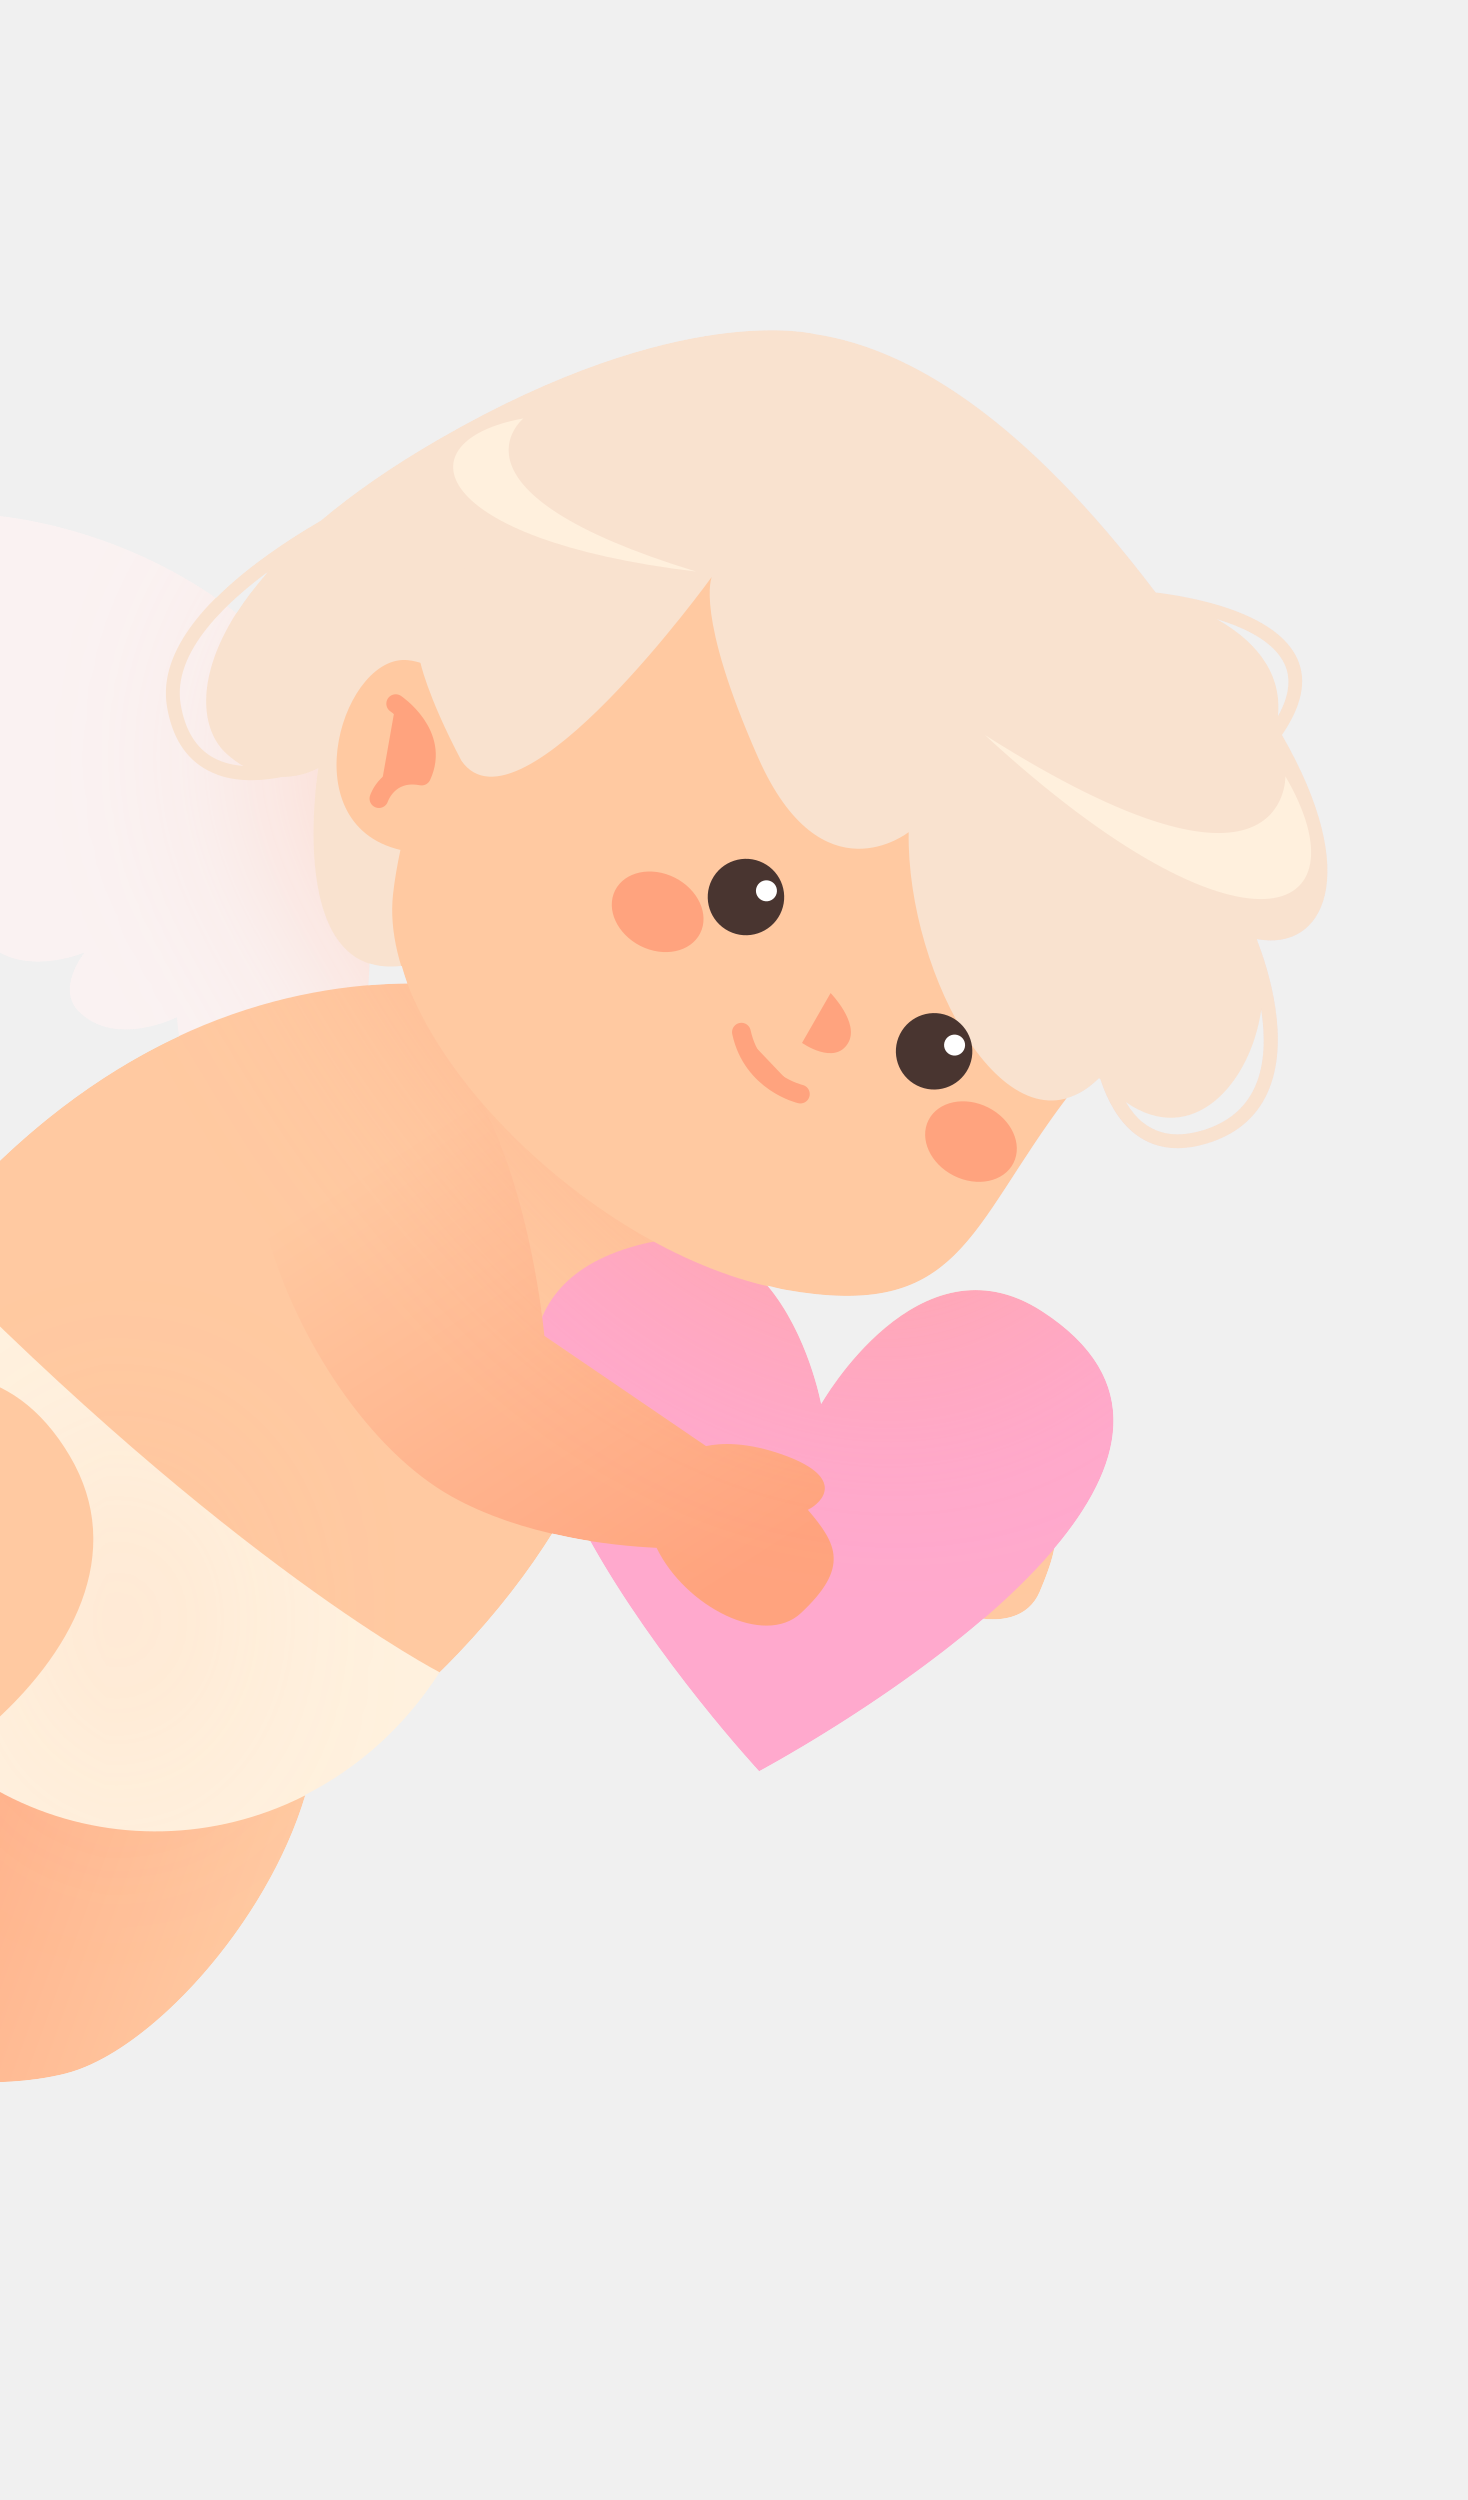
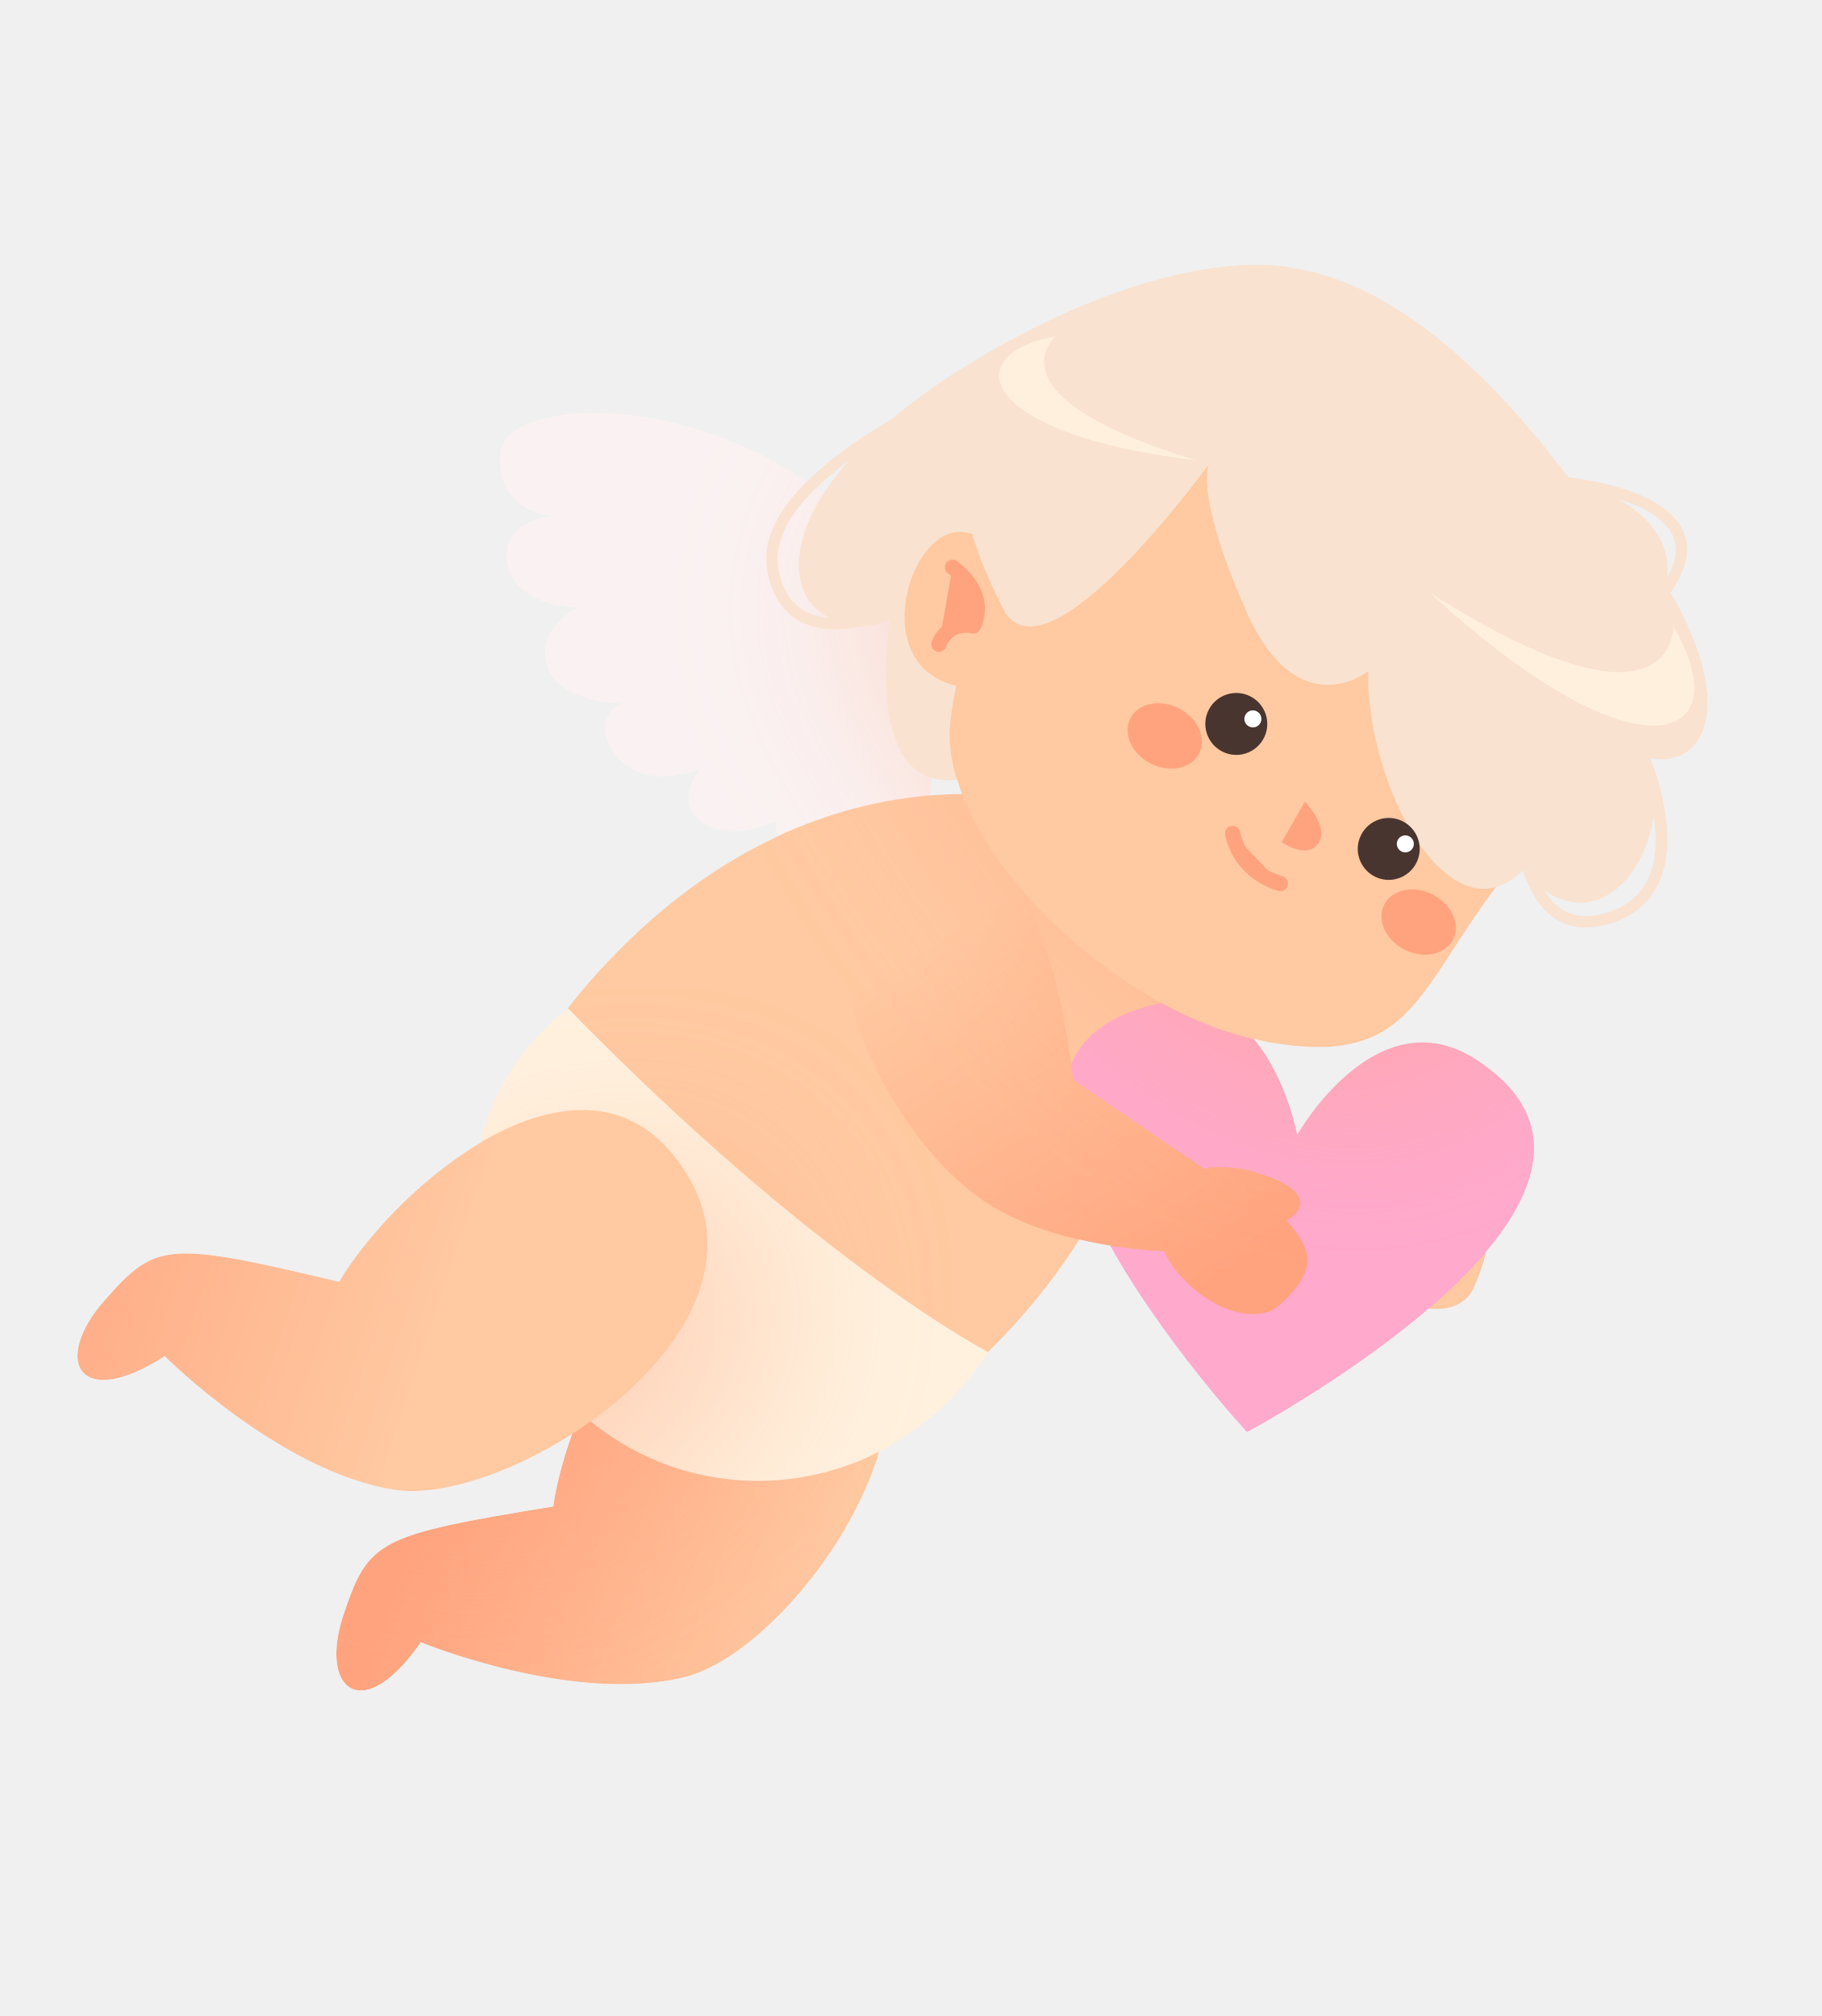
- <svg xmlns="http://www.w3.org/2000/svg" width="128" height="218" viewBox="0 0 128 218" fill="none">
-   <mask id="mask0_1981_1635" style="mask-type:luminance" maskUnits="userSpaceOnUse" x="-60" y="28" width="176" height="155">
-     <path d="M-31.502 138.257C-28.51 133.256 -22.7 127.096 -16.295 123.304C-15.082 117.923 -12.013 112.886 -6.902 108.807L-6.894 108.809C-5.587 107.131 -4.144 105.428 -2.503 103.707C3.566 97.332 9.723 93.096 15.623 90.347C15.431 89.424 15.436 88.708 15.436 88.708C15.436 88.708 10.096 91.415 6.883 88.225C4.831 86.193 7.329 83.083 7.329 83.083C7.329 83.083 1.491 85.537 -1.623 81.721C-4.736 77.905 -1.275 75.998 -1.275 75.998C-1.275 75.998 -7.852 76.004 -9.122 71.911C-10.391 67.819 -5.815 65.689 -5.815 65.689C-5.815 65.689 -12.417 65.74 -13.369 61.072C-14.321 56.405 -8.714 55.793 -8.714 55.793C-8.714 55.793 -14.571 55.515 -14.191 49.15C-13.842 43.273 4.594 42.295 18.837 52.141C21.527 49.455 24.985 47.13 27.985 45.392C30.729 43.08 34.11 40.691 38.289 38.281C59.358 26.124 71.015 29.12 71.015 29.12C79.478 30.378 89.431 36.672 100.775 51.661C104.098 52.066 111.335 53.398 113.153 57.48C113.998 59.385 113.49 61.616 111.786 64.087C118.865 76.387 115.426 82.997 109.598 81.885C109.616 81.937 109.623 81.994 109.64 82.046C110.595 84.526 112.592 90.771 110.522 95.307C109.531 97.491 107.74 98.976 105.186 99.731C103.466 100.244 101.918 100.255 100.577 99.769C99.999 99.56 99.464 99.257 98.961 98.866C97.531 97.749 96.582 96.006 95.958 94.118C95.919 94.077 95.884 94.046 95.837 94.002C94.911 94.929 93.965 95.485 93.012 95.757C84.365 107.22 83.781 115.2 68.444 112.46C67.941 112.368 67.432 112.22 66.919 112.107C70.478 116.348 71.601 122.422 71.601 122.422C71.601 122.422 80.101 107.382 90.837 114.323C100.104 120.305 97.872 127.997 91.926 135.034C91.739 136.028 91.343 137.22 90.67 138.802C89.834 140.76 87.937 141.408 85.747 141.16C76.924 148.744 66.191 154.456 66.191 154.456C66.191 154.456 57.319 144.876 51.466 134.382C50.409 134.217 49.286 133.983 48.153 133.727C46 137.161 43.331 140.644 40.01 144.146C39.452 144.734 38.898 145.286 38.346 145.831C35.245 150.657 31.164 154.201 26.631 156.509C23.306 167.72 13.05 179.008 5.689 180.828C-6.384 183.82 -22.715 177.078 -22.715 177.078C-29.038 186.185 -33.733 182.123 -31.024 174.068C-28.318 166.021 -27.252 165.535 -8.47 162.449C-8.123 160.113 -7.43 157.422 -6.426 154.652C-13.12 158.939 -20.633 161.403 -25.49 160.67C-37.788 158.794 -50.269 146.29 -50.269 146.29C-59.607 152.262 -62.381 146.707 -56.79 140.323C-51.196 133.93 -50.02 133.893 -31.505 138.265L-31.502 138.257ZM35.522 85.758C35.328 85.242 35.192 84.739 35.032 84.227C33.959 84.356 33.027 84.273 32.223 84.009C32.201 84.673 32.163 85.304 32.123 85.916C33.292 85.822 34.42 85.767 35.514 85.755L35.522 85.758ZM19.832 52.856C20.097 53.052 20.353 53.272 20.615 53.475C21.339 52.33 22.261 51.138 23.336 49.902C22.094 50.823 20.898 51.816 19.832 52.856ZM112.038 57.976C111.173 56.027 108.698 54.786 106.131 54.001C108.988 55.617 111.854 58.309 111.434 62.452C112.388 60.745 112.597 59.241 112.038 57.976ZM99.707 97.91C101.057 98.971 102.74 99.19 104.844 98.572C107.032 97.921 108.572 96.653 109.411 94.814C110.333 92.795 110.329 90.324 109.98 88.054C109.019 94.617 103.934 100.131 98.165 96.098C98.59 96.806 99.09 97.432 99.696 97.915L99.707 97.91Z" fill="white" />
+ <svg xmlns="http://www.w3.org/2000/svg" width="196" height="217" viewBox="0 0 196 217" fill="none">
+   <mask id="mask0_1981_1635" style="mask-type:luminance" maskUnits="userSpaceOnUse" x="8" y="28" width="176" height="154">
+     <path d="M36.498 137.96C39.49 132.959 45.3 126.799 51.705 123.007C52.919 117.625 55.987 112.588 61.098 108.509L61.106 108.512C62.413 106.833 63.856 105.13 65.497 103.409C71.566 97.034 77.723 92.798 83.623 90.049C83.431 89.126 83.436 88.41 83.436 88.41C83.436 88.41 78.096 91.117 74.883 87.928C72.831 85.895 75.329 82.785 75.329 82.785C75.329 82.785 69.491 85.239 66.377 81.423C63.264 77.607 66.725 75.7 66.725 75.7C66.725 75.7 60.148 75.706 58.878 71.613C57.609 67.521 62.185 65.391 62.185 65.391C62.185 65.391 55.583 65.442 54.631 60.775C53.679 56.107 59.286 55.495 59.286 55.495C59.286 55.495 53.429 55.217 53.809 48.852C54.158 42.975 72.594 41.998 86.837 51.843C89.527 49.158 92.985 46.832 95.984 45.094C98.729 42.782 102.11 40.393 106.289 37.983C127.358 25.826 139.015 28.822 139.015 28.822C147.477 30.08 157.431 36.374 168.775 51.364C172.098 51.768 179.335 53.1 181.153 57.182C181.998 59.087 181.49 61.319 179.786 63.789C186.865 76.089 183.426 82.699 177.598 81.588C177.616 81.639 177.623 81.696 177.64 81.748C178.595 84.228 180.592 90.473 178.522 95.009C177.531 97.193 175.74 98.678 173.186 99.434C171.466 99.946 169.918 99.957 168.577 99.472C167.999 99.262 167.464 98.959 166.961 98.568C165.531 97.451 164.582 95.708 163.958 93.82C163.919 93.779 163.884 93.748 163.837 93.704C162.911 94.631 161.965 95.187 161.012 95.46C152.365 106.922 151.781 114.902 136.444 112.162C135.941 112.071 135.432 111.922 134.919 111.809C138.478 116.05 139.601 122.124 139.601 122.124C139.601 122.124 148.101 107.085 158.837 114.025C168.104 120.007 165.872 127.699 159.926 134.736C159.738 135.731 159.343 136.922 158.67 138.504C157.834 140.463 155.937 141.111 153.747 140.862C144.924 148.446 134.191 154.158 134.191 154.158C134.191 154.158 125.319 144.578 119.466 134.084C118.409 133.919 117.286 133.685 116.153 133.429C114 136.863 111.331 140.346 108.01 143.848C107.452 144.436 106.897 144.989 106.346 145.534C103.245 150.359 99.164 153.903 94.631 156.212C91.306 167.422 81.05 178.71 73.689 180.53C61.615 183.522 45.285 176.78 45.285 176.78C38.962 185.888 34.267 181.825 36.976 173.77C39.682 165.723 40.748 165.237 59.53 162.151C59.877 159.815 60.57 157.124 61.574 154.354C54.88 158.641 47.367 161.105 42.51 160.372C30.212 158.496 17.731 145.992 17.731 145.992C8.393 151.964 5.619 146.409 11.21 140.025C16.805 133.632 17.98 133.595 36.495 137.968L36.498 137.96ZM103.522 85.46C103.327 84.945 103.192 84.441 103.032 83.929C101.959 84.058 101.027 83.975 100.223 83.711C100.201 84.375 100.163 85.006 100.123 85.618C101.292 85.524 102.42 85.469 103.514 85.457L103.522 85.46ZM87.832 52.558C88.097 52.754 88.353 52.974 88.615 53.178C89.339 52.032 90.261 50.84 91.336 49.604C90.094 50.526 88.898 51.518 87.832 52.558ZM180.038 57.678C179.173 55.73 176.698 54.488 174.131 53.703C176.988 55.319 179.854 58.011 179.434 62.154C180.388 60.447 180.597 58.943 180.038 57.678ZM167.707 97.612C169.057 98.674 170.74 98.892 172.844 98.274C175.032 97.623 176.572 96.355 177.411 94.516C178.333 92.498 178.329 90.026 177.98 87.756C177.019 94.319 171.934 99.834 166.165 95.8C166.59 96.508 167.09 97.134 167.696 97.617L167.707 97.612Z" fill="white" />
  </mask>
  <g mask="url(#mask0_1981_1635)">
-     <path d="M31.234 93.032C31.234 93.032 36.773 67.439 22.272 54.793C7.772 42.148 -13.817 42.801 -14.197 49.166C-14.577 55.531 -8.72 55.809 -8.72 55.809C-8.72 55.809 -14.319 56.424 -13.375 61.089C-12.431 65.754 -5.82 65.705 -5.82 65.705C-5.82 65.705 -10.397 67.835 -9.128 71.927C-7.858 76.02 -1.281 76.014 -1.281 76.014C-1.281 76.014 -4.742 77.921 -1.628 81.737C1.485 85.553 7.323 83.1 7.323 83.1C7.323 83.1 4.825 86.209 6.877 88.242C10.101 91.426 15.43 88.724 15.43 88.724C15.43 88.724 15.39 94.15 19.615 94.645C23.841 95.14 25.317 93.523 25.317 93.523L31.217 93.054L31.234 93.032Z" fill="#FAF2F2" />
-     <path d="M-22.712 177.07C-22.712 177.07 -6.382 183.812 5.691 180.82C17.764 177.828 37.688 149.353 21.88 137.56C6.071 125.767 -6.581 149.537 -8.47 162.449C-27.249 165.527 -28.318 166.021 -31.024 174.068C-33.73 182.115 -29.035 186.177 -22.715 177.078L-22.712 177.07Z" fill="url(#paint0_linear_1981_1635)" />
-     <path d="M39.994 97.105C53.806 90.665 63.443 120.248 63.443 120.248L79.341 126.452C80.435 125.94 82.676 125.244 86.334 125.725C91.767 126.448 90.379 128.925 89.234 129.881C92.422 132.235 92.934 133.455 90.665 138.791C88.692 143.435 80.752 140.758 77.103 136.067C73.149 136.778 65.492 137.683 58.706 135.706C42.958 131.118 25.491 103.848 39.989 97.094L39.994 97.105Z" fill="#FFC9A1" />
-     <path d="M35.779 85.751C46.72 85.682 55.555 94.086 56.029 105.011C56.483 115.493 53.653 129.798 40.005 144.135C37.248 147.032 34.522 149.441 31.84 151.431C4.689 171.602 -28.164 140.348 -9.376 112.225C-7.516 109.447 -5.249 106.599 -2.492 103.702C11.148 89.362 25.283 85.818 35.782 85.743L35.779 85.751Z" fill="#FFC9A1" />
-     <path d="M38.346 145.831C38.346 145.831 20.122 136.469 -6.903 108.807C-20.739 119.851 -19.739 137.851 -6.895 151.031C5.952 164.204 27.776 162.274 38.346 145.831Z" fill="#FFF1DE" />
+     <path d="M99.234 92.735C99.234 92.735 104.773 67.141 90.272 54.496C75.772 41.85 54.183 42.504 53.803 48.868C53.423 55.233 59.28 55.511 59.28 55.511C59.28 55.511 53.681 56.126 54.625 60.791C55.569 65.456 62.18 65.407 62.18 65.407C62.18 65.407 57.603 67.537 58.872 71.629C60.142 75.722 66.719 75.716 66.719 75.716C66.719 75.716 63.258 77.623 66.372 81.439C69.485 85.255 75.323 82.802 75.323 82.802C75.323 82.802 72.825 85.911 74.877 87.944C78.101 91.128 83.43 88.427 83.43 88.427C83.43 88.427 83.39 93.852 87.615 94.347C91.841 94.843 93.317 93.225 93.317 93.225L99.217 92.756L99.234 92.735Z" fill="#FAF2F2" />
+     <path d="M45.288 176.772C45.288 176.772 61.618 183.514 73.691 180.522C85.764 177.53 105.688 149.055 89.879 137.262C74.071 125.469 61.419 149.24 59.53 162.151C40.751 165.229 39.682 165.723 36.976 173.77C34.27 181.817 38.965 185.879 45.285 176.78L45.288 176.772Z" fill="url(#paint0_linear_1981_1635)" />
+     <path d="M107.994 96.807C121.806 90.367 131.443 119.95 131.443 119.95L147.341 126.154C148.435 125.642 150.676 124.946 154.334 125.427C159.767 126.15 158.379 128.627 157.234 129.583C160.422 131.937 160.934 133.158 158.665 138.493C156.692 143.137 148.752 140.461 145.102 135.769C141.149 136.48 133.492 137.385 126.706 135.408C110.958 130.821 93.491 103.55 107.989 96.796L107.994 96.807Z" fill="#FFC9A1" />
+     <path d="M103.779 85.453C114.72 85.384 123.555 93.788 124.029 104.713C124.483 115.195 121.653 129.5 108.005 143.837C105.248 146.734 102.522 149.144 99.84 151.133C72.689 171.304 39.836 140.05 58.624 111.927C60.484 109.149 62.751 106.301 65.508 103.404C79.148 89.064 93.283 85.52 103.782 85.445L103.779 85.453Z" fill="#FFC9A1" />
+     <path d="M106.346 145.534C106.346 145.534 88.122 136.171 61.097 108.509C47.261 119.553 48.261 137.553 61.105 150.733C73.952 163.906 95.776 161.976 106.346 145.534Z" fill="#FFF1DE" />
    <g filter="url(#filter0_d_1981_1635)">
-       <path d="M-50.275 146.279C-50.275 146.279 -37.794 158.783 -25.495 160.659C-13.197 162.535 16.137 143.908 6.073 126.939C-3.991 109.97 -24.801 127.053 -31.511 138.254C-50.033 133.879 -51.201 133.919 -56.795 140.311C-62.389 146.704 -59.616 152.259 -50.275 146.279Z" fill="url(#paint1_linear_1981_1635)" />
+       <path d="M17.725 145.981C17.725 145.981 30.206 158.485 42.505 160.361C54.803 162.237 84.138 143.61 74.073 126.641C64.009 109.672 43.199 126.755 36.489 137.956C17.967 133.581 16.799 133.621 11.205 140.014C5.61 146.406 8.384 151.961 17.725 145.981Z" fill="url(#paint1_linear_1981_1635)" />
    </g>
-     <path d="M56.097 108.46C68.519 105.431 71.609 122.425 71.609 122.425C71.609 122.425 80.108 107.385 90.844 114.326C113.805 129.164 66.199 154.459 66.199 154.459C66.199 154.459 29.54 114.933 56.097 108.46Z" fill="#FFA9CD" />
-     <path d="M29.807 88.673C44.707 85.498 47.468 116.486 47.468 116.486L61.568 126.099C62.75 125.845 65.086 125.665 68.55 126.957C73.684 128.88 71.777 130.986 70.444 131.657C73.022 134.67 74.069 136.694 69.845 140.658C66.653 143.652 59.738 140.103 57.255 134.971C53.246 134.782 45.572 133.954 39.387 130.497C25.066 122.494 14.159 92.005 29.799 88.671L29.807 88.673Z" fill="url(#paint2_linear_1981_1635)" />
+     <path d="M124.097 108.162C136.519 105.133 139.609 122.127 139.609 122.127C139.609 122.127 148.108 107.087 158.845 114.028C181.805 128.866 134.199 154.161 134.199 154.161C134.199 154.161 97.54 114.635 124.097 108.162Z" fill="#FFA9CD" />
+     <path d="M97.807 88.376C112.707 85.2 115.468 116.188 115.468 116.188L129.568 125.801C130.75 125.548 133.086 125.367 136.55 126.659C141.684 128.582 139.777 130.688 138.444 131.359C141.022 134.373 142.069 136.396 137.845 140.36C134.653 143.354 127.738 139.805 125.255 134.674C121.246 134.484 113.572 133.656 107.387 130.199C93.066 122.196 82.159 91.708 97.799 88.373L97.807 88.376Z" fill="url(#paint2_linear_1981_1635)" />
    <g filter="url(#filter1_d_1981_1635)">
-       <path d="M71.003 29.125C71.003 29.125 59.347 26.129 38.278 38.286C17.209 50.443 15.73 62.096 19.761 65.736C23.795 69.367 27.76 66.971 27.76 66.971C27.76 66.971 24.197 88.64 37.845 83.53C51.486 78.417 71.003 29.125 71.003 29.125Z" fill="#F9E2CF" />
-       <path d="M35.867 57.602C38.259 58.069 39.458 59.248 40.052 60.489C43.986 53.341 49.671 46.872 56.592 42.886C63.751 38.767 75.842 40.913 85.994 46.334C102.364 55.071 108.018 76.318 96.776 91.082C96.413 91.558 96.03 92.037 95.624 92.508C84.323 105.679 85.21 115.464 68.448 112.471C51.687 109.478 32.886 90.752 34.271 78.003C34.407 76.726 34.643 75.422 34.917 74.114C25.136 71.833 30.048 56.466 35.864 57.61L35.867 57.602Z" fill="#FFC9A1" />
-       <path d="M100.976 51.934C100.976 51.934 113.1 54.718 111.336 63.298C119.036 76.113 115.552 83.025 109.59 81.882C112.428 91.048 104.345 103.759 95.837 94.002C88.115 101.703 79.03 85.116 79.237 72.559C79.237 72.559 71.656 78.595 66.112 66.07C60.569 53.544 62.07 50.301 62.07 50.301C62.07 50.301 45.275 73.552 40.239 66.342C37.178 60.529 36.63 57.651 36.63 57.651C36.63 57.651 59.561 -3.092 100.965 51.939L100.976 51.934Z" fill="#F9E2CF" />
-       <path d="M72.428 86.594C72.428 86.594 74.986 89.21 73.955 90.952C72.777 92.951 69.936 90.941 69.936 90.941" fill="#FFA37E" />
-       <path d="M69.791 95.402C69.791 95.402 65.608 94.44 64.652 90.007L69.791 95.402Z" fill="#FFA37E" />
-       <path d="M69.791 95.402C69.791 95.402 65.608 94.44 64.652 90.007" stroke="#FFA37E" stroke-width="1.638" stroke-linecap="round" stroke-linejoin="round" />
-       <path d="M78.478 90.175C77.647 91.817 78.311 93.82 79.953 94.651C81.596 95.482 83.598 94.818 84.43 93.175C85.261 91.533 84.596 89.53 82.954 88.699C81.311 87.868 79.309 88.532 78.478 90.175Z" fill="#493530" />
-       <path d="M82.421 90.722C82.193 91.175 82.376 91.723 82.829 91.951C83.283 92.179 83.83 91.996 84.058 91.542C84.286 91.089 84.103 90.541 83.65 90.314C83.196 90.086 82.649 90.269 82.421 90.722Z" fill="white" />
-       <path d="M62.072 76.721C61.241 78.364 61.905 80.366 63.548 81.197C65.19 82.028 67.193 81.364 68.024 79.722C68.855 78.079 68.191 76.077 66.548 75.246C64.906 74.415 62.903 75.079 62.072 76.721Z" fill="#493530" />
-       <path d="M66.015 77.269C65.787 77.722 65.971 78.269 66.424 78.497C66.877 78.725 67.425 78.542 67.653 78.089C67.88 77.635 67.697 77.088 67.244 76.86C66.791 76.632 66.243 76.815 66.015 77.269Z" fill="white" />
-       <path d="M34.506 61.359C34.506 61.359 38.457 64.016 36.761 67.671C33.855 67.118 33.042 69.638 33.042 69.638" fill="#FFA37E" />
-       <path d="M34.506 61.359C34.506 61.359 38.457 64.016 36.761 67.671C33.855 67.118 33.042 69.638 33.042 69.638" stroke="#FFA37E" stroke-width="1.638" stroke-linecap="round" stroke-linejoin="round" />
-       <path d="M53.64 77.636C52.809 79.278 53.804 81.446 55.843 82.484C57.894 83.518 60.224 83.027 61.055 81.385C61.886 79.742 60.891 77.574 58.852 76.536C56.801 75.502 54.471 75.993 53.64 77.636Z" fill="#FFA37E" />
-       <path d="M83.169 102.519C81.123 101.487 80.136 99.318 80.965 97.676C81.794 96.034 84.124 95.541 86.17 96.573C88.216 97.606 89.203 99.774 88.374 101.416C87.546 103.058 85.215 103.552 83.169 102.519Z" fill="#FFA37E" />
+       <path d="M139.003 28.827C139.003 28.827 127.347 25.831 106.278 37.988C85.209 50.145 83.73 61.798 87.761 65.438C91.795 69.07 95.76 66.673 95.76 66.673C95.76 66.673 92.197 88.342 105.845 83.232C119.486 78.119 139.003 28.827 139.003 28.827Z" fill="#F9E2CF" />
+       <path d="M103.867 57.304C106.259 57.771 107.458 58.95 108.052 60.191C111.986 53.043 117.671 46.575 124.592 42.588C131.751 38.469 143.842 40.615 153.994 46.036C170.364 54.773 176.018 76.02 164.776 90.784C164.413 91.26 164.03 91.74 163.624 92.21C152.323 105.381 153.21 115.166 136.449 112.173C119.687 109.18 100.886 90.454 102.271 77.705C102.407 76.428 102.643 75.124 102.917 73.816C93.136 71.535 98.048 56.168 103.864 57.312L103.867 57.304Z" fill="#FFC9A1" />
+       <path d="M168.976 51.636C168.976 51.636 181.1 54.421 179.336 63C187.036 75.816 183.552 82.727 177.59 81.585C180.428 90.75 172.345 103.461 163.837 93.704C156.115 101.406 147.03 84.818 147.237 72.261C147.237 72.261 139.656 78.297 134.112 65.772C128.569 53.247 130.07 50.004 130.07 50.004C130.07 50.004 113.275 73.254 108.239 66.044C105.177 60.231 104.63 57.353 104.63 57.353C104.63 57.353 127.561 -3.39 168.965 51.641L168.976 51.636Z" fill="#F9E2CF" />
+       <path d="M140.428 86.296C140.428 86.296 142.986 88.912 141.955 90.654C140.777 92.653 137.936 90.643 137.936 90.643" fill="#FFA37E" />
+       <path d="M137.791 95.104C137.791 95.104 133.608 94.143 132.652 89.71L137.791 95.104Z" fill="#FFA37E" />
+       <path d="M137.791 95.104C137.791 95.104 133.608 94.143 132.652 89.71" stroke="#FFA37E" stroke-width="1.638" stroke-linecap="round" stroke-linejoin="round" />
+       <path d="M146.478 89.877C145.647 91.519 146.311 93.522 147.953 94.353C149.596 95.184 151.598 94.52 152.429 92.877C153.261 91.235 152.596 89.233 150.954 88.401C149.311 87.57 147.309 88.234 146.478 89.877Z" fill="#493530" />
+       <path d="M150.421 90.424C150.193 90.878 150.376 91.425 150.829 91.653C151.283 91.881 151.83 91.698 152.058 91.244C152.286 90.791 152.103 90.243 151.65 90.016C151.196 89.788 150.649 89.971 150.421 90.424Z" fill="white" />
+       <path d="M130.072 76.423C129.241 78.066 129.905 80.068 131.548 80.899C133.19 81.731 135.193 81.066 136.024 79.424C136.855 77.781 136.191 75.779 134.548 74.948C132.906 74.117 130.903 74.781 130.072 76.423Z" fill="#493530" />
+       <path d="M134.015 76.971C133.788 77.424 133.971 77.972 134.424 78.199C134.877 78.427 135.425 78.244 135.653 77.791C135.88 77.338 135.697 76.79 135.244 76.562C134.791 76.334 134.243 76.517 134.015 76.971Z" fill="white" />
+       <path d="M102.506 61.061C102.506 61.061 106.457 63.719 104.761 67.373C101.855 66.82 101.042 69.341 101.042 69.341" fill="#FFA37E" />
+       <path d="M102.506 61.061C102.506 61.061 106.457 63.719 104.761 67.373C101.855 66.82 101.042 69.341 101.042 69.341" stroke="#FFA37E" stroke-width="1.638" stroke-linecap="round" stroke-linejoin="round" />
+       <path d="M121.64 77.338C120.809 78.98 121.804 81.148 123.843 82.187C125.894 83.22 128.224 82.729 129.055 81.087C129.886 79.444 128.891 77.276 126.852 76.238C124.801 75.204 122.471 75.695 121.64 77.338Z" fill="#FFA37E" />
+       <path d="M151.169 102.221C149.123 101.189 148.136 99.02 148.965 97.379C149.794 95.737 152.124 95.243 154.17 96.275C156.216 97.308 157.203 99.477 156.374 101.118C155.546 102.76 153.215 103.254 151.169 102.221Z" fill="#FFA37E" />
    </g>
-     <path d="M112.087 67.693C112.087 67.693 112.421 80.937 85.882 64.094C108.623 85.029 119.328 80.097 112.087 67.693Z" fill="#FFF0DD" />
-     <path d="M45.642 36.485C45.642 36.485 37.823 42.852 60.702 49.842C37.341 47.065 34.882 38.436 45.642 36.485Z" fill="#FFF0DD" />
-     <path d="M111.099 65.083C113.415 62.198 114.105 59.642 113.145 57.478C110.816 52.248 99.56 51.531 99.08 51.502L99.014 52.713C99.122 52.716 110.014 53.41 112.038 57.976C112.799 59.686 112.168 61.828 110.157 64.324L111.099 65.083Z" fill="#F9E2CF" />
-     <path d="M100.577 99.769C101.918 100.255 103.466 100.244 105.186 99.732C107.731 98.973 109.523 97.488 110.522 95.307C113.099 89.647 109.348 81.323 109.195 80.968L108.086 81.474C108.121 81.55 111.762 89.653 109.414 94.806C108.572 96.653 107.035 97.913 104.846 98.564C102.751 99.185 101.068 98.966 99.71 97.902C95.606 94.69 95.987 84.938 95.987 84.838L94.781 84.782C94.762 85.212 94.373 95.26 98.967 98.85C99.47 99.241 100.005 99.544 100.583 99.753L100.577 99.769Z" fill="#F9E2CF" />
-     <path d="M18.947 67.557C22.897 68.988 27.882 66.761 28.108 66.661L27.61 65.555C27.556 65.58 22.175 67.972 18.658 66.099C17.116 65.268 16.133 63.695 15.754 61.405C14.254 52.334 34.624 43.31 34.828 43.221L34.341 42.109C33.467 42.492 12.9 51.607 14.558 61.598C14.997 64.273 16.188 66.149 18.09 67.165C18.373 67.312 18.661 67.444 18.95 67.549L18.947 67.557Z" fill="#F9E2CF" />
+     <path d="M180.087 67.395C180.087 67.395 180.421 80.639 153.882 63.797C176.623 84.731 187.328 79.799 180.087 67.395Z" fill="#FFF0DD" />
+     <path d="M113.642 36.187C113.642 36.187 105.823 42.555 128.702 49.544C105.341 46.767 102.881 38.138 113.642 36.187Z" fill="#FFF0DD" />
+     <path d="M179.099 64.785C181.415 61.9 182.105 59.344 181.145 57.18C178.816 51.95 167.56 51.233 167.08 51.204L167.014 52.415C167.122 52.418 178.014 53.112 180.038 57.678C180.799 59.389 180.168 61.531 178.157 64.026L179.099 64.785Z" fill="#F9E2CF" />
+     <path d="M168.577 99.472C169.918 99.957 171.466 99.946 173.186 99.434C175.731 98.676 177.523 97.19 178.522 95.009C181.099 89.349 177.348 81.025 177.195 80.67L176.086 81.176C176.121 81.252 179.762 89.355 177.414 94.508C176.572 96.355 175.035 97.615 172.846 98.266C170.751 98.887 169.068 98.668 167.71 97.604C163.606 94.392 163.987 84.64 163.987 84.54L162.781 84.485C162.762 84.914 162.373 94.963 166.967 98.552C167.47 98.943 168.005 99.246 168.583 99.456L168.577 99.472Z" fill="#F9E2CF" />
+     <path d="M86.947 67.259C90.897 68.69 95.882 66.463 96.109 66.364L95.61 65.257C95.556 65.282 90.175 67.674 86.658 65.801C85.116 64.97 84.132 63.397 83.754 61.107C82.254 52.036 102.624 43.013 102.829 42.923L102.341 41.812C101.467 42.194 80.9 51.309 82.558 61.3C82.997 63.975 84.188 65.851 86.091 66.867C86.373 67.015 86.661 67.146 86.95 67.251L86.947 67.259Z" fill="#F9E2CF" />
  </g>
  <defs>
-     <filter id="filter0_d_1981_1635" x="-72.795" y="106.658" width="107.159" height="80.356" filterUnits="userSpaceOnUse" color-interpolation-filters="sRGB">
+     <filter id="filter0_d_1981_1635" x="-4.795" y="106.361" width="107.159" height="80.356" filterUnits="userSpaceOnUse" color-interpolation-filters="sRGB">
      <feFlood flood-opacity="0" result="BackgroundImageFix" />
      <feColorMatrix in="SourceAlpha" type="matrix" values="0 0 0 0 0 0 0 0 0 0 0 0 0 0 0 0 0 0 127 0" result="hardAlpha" />
      <feOffset dx="6.55" dy="6.55" />
      <feGaussianBlur stdDeviation="9.837" />
      <feColorMatrix type="matrix" values="0 0 0 0 1 0 0 0 0 0.639 0 0 0 0 0.494 0 0 0 0.4 0" />
      <feBlend mode="normal" in2="BackgroundImageFix" result="effect1_dropShadow_1981_1635" />
      <feBlend mode="normal" in="SourceGraphic" in2="effect1_dropShadow_1981_1635" result="shape" />
    </filter>
-     <filter id="filter1_d_1981_1635" x="4.854" y="15.675" width="137.137" height="123.563" filterUnits="userSpaceOnUse" color-interpolation-filters="sRGB">
+     <filter id="filter1_d_1981_1635" x="72.854" y="15.377" width="137.137" height="123.563" filterUnits="userSpaceOnUse" color-interpolation-filters="sRGB">
      <feFlood flood-opacity="0" result="BackgroundImageFix" />
      <feColorMatrix in="SourceAlpha" type="matrix" values="0 0 0 0 0 0 0 0 0 0 0 0 0 0 0 0 0 0 127 0" result="hardAlpha" />
      <feOffset dx="6.55" dy="6.55" />
      <feGaussianBlur stdDeviation="9.837" />
      <feColorMatrix type="matrix" values="0 0 0 0 1 0 0 0 0 0.639 0 0 0 0 0.494 0 0 0 0.4 0" />
      <feBlend mode="normal" in2="BackgroundImageFix" result="effect1_dropShadow_1981_1635" />
      <feBlend mode="normal" in="SourceGraphic" in2="effect1_dropShadow_1981_1635" result="shape" />
    </filter>
-     <linearGradient id="paint0_linear_1981_1635" x1="22.21" y1="168.939" x2="-23.223" y2="152.482" gradientUnits="userSpaceOnUse">
+     <linearGradient id="paint0_linear_1981_1635" x1="90.21" y1="168.642" x2="44.777" y2="152.184" gradientUnits="userSpaceOnUse">
      <stop stop-color="#FFC9A1" />
      <stop offset="0.92" stop-color="#FFA37E" />
    </linearGradient>
-     <linearGradient id="paint1_linear_1981_1635" x1="-19.376" y1="138.727" x2="-72.994" y2="120.621" gradientUnits="userSpaceOnUse">
+     <linearGradient id="paint1_linear_1981_1635" x1="48.624" y1="138.429" x2="-4.994" y2="120.323" gradientUnits="userSpaceOnUse">
      <stop stop-color="#FFC9A1" />
      <stop offset="0.92" stop-color="#FFA37E" />
    </linearGradient>
-     <linearGradient id="paint2_linear_1981_1635" x1="34.692" y1="100.034" x2="62.444" y2="143.463" gradientUnits="userSpaceOnUse">
+     <linearGradient id="paint2_linear_1981_1635" x1="102.692" y1="99.736" x2="130.444" y2="143.165" gradientUnits="userSpaceOnUse">
      <stop stop-color="#FFC9A1" />
      <stop offset="0.92" stop-color="#FFA37E" />
    </linearGradient>
  </defs>
</svg>
